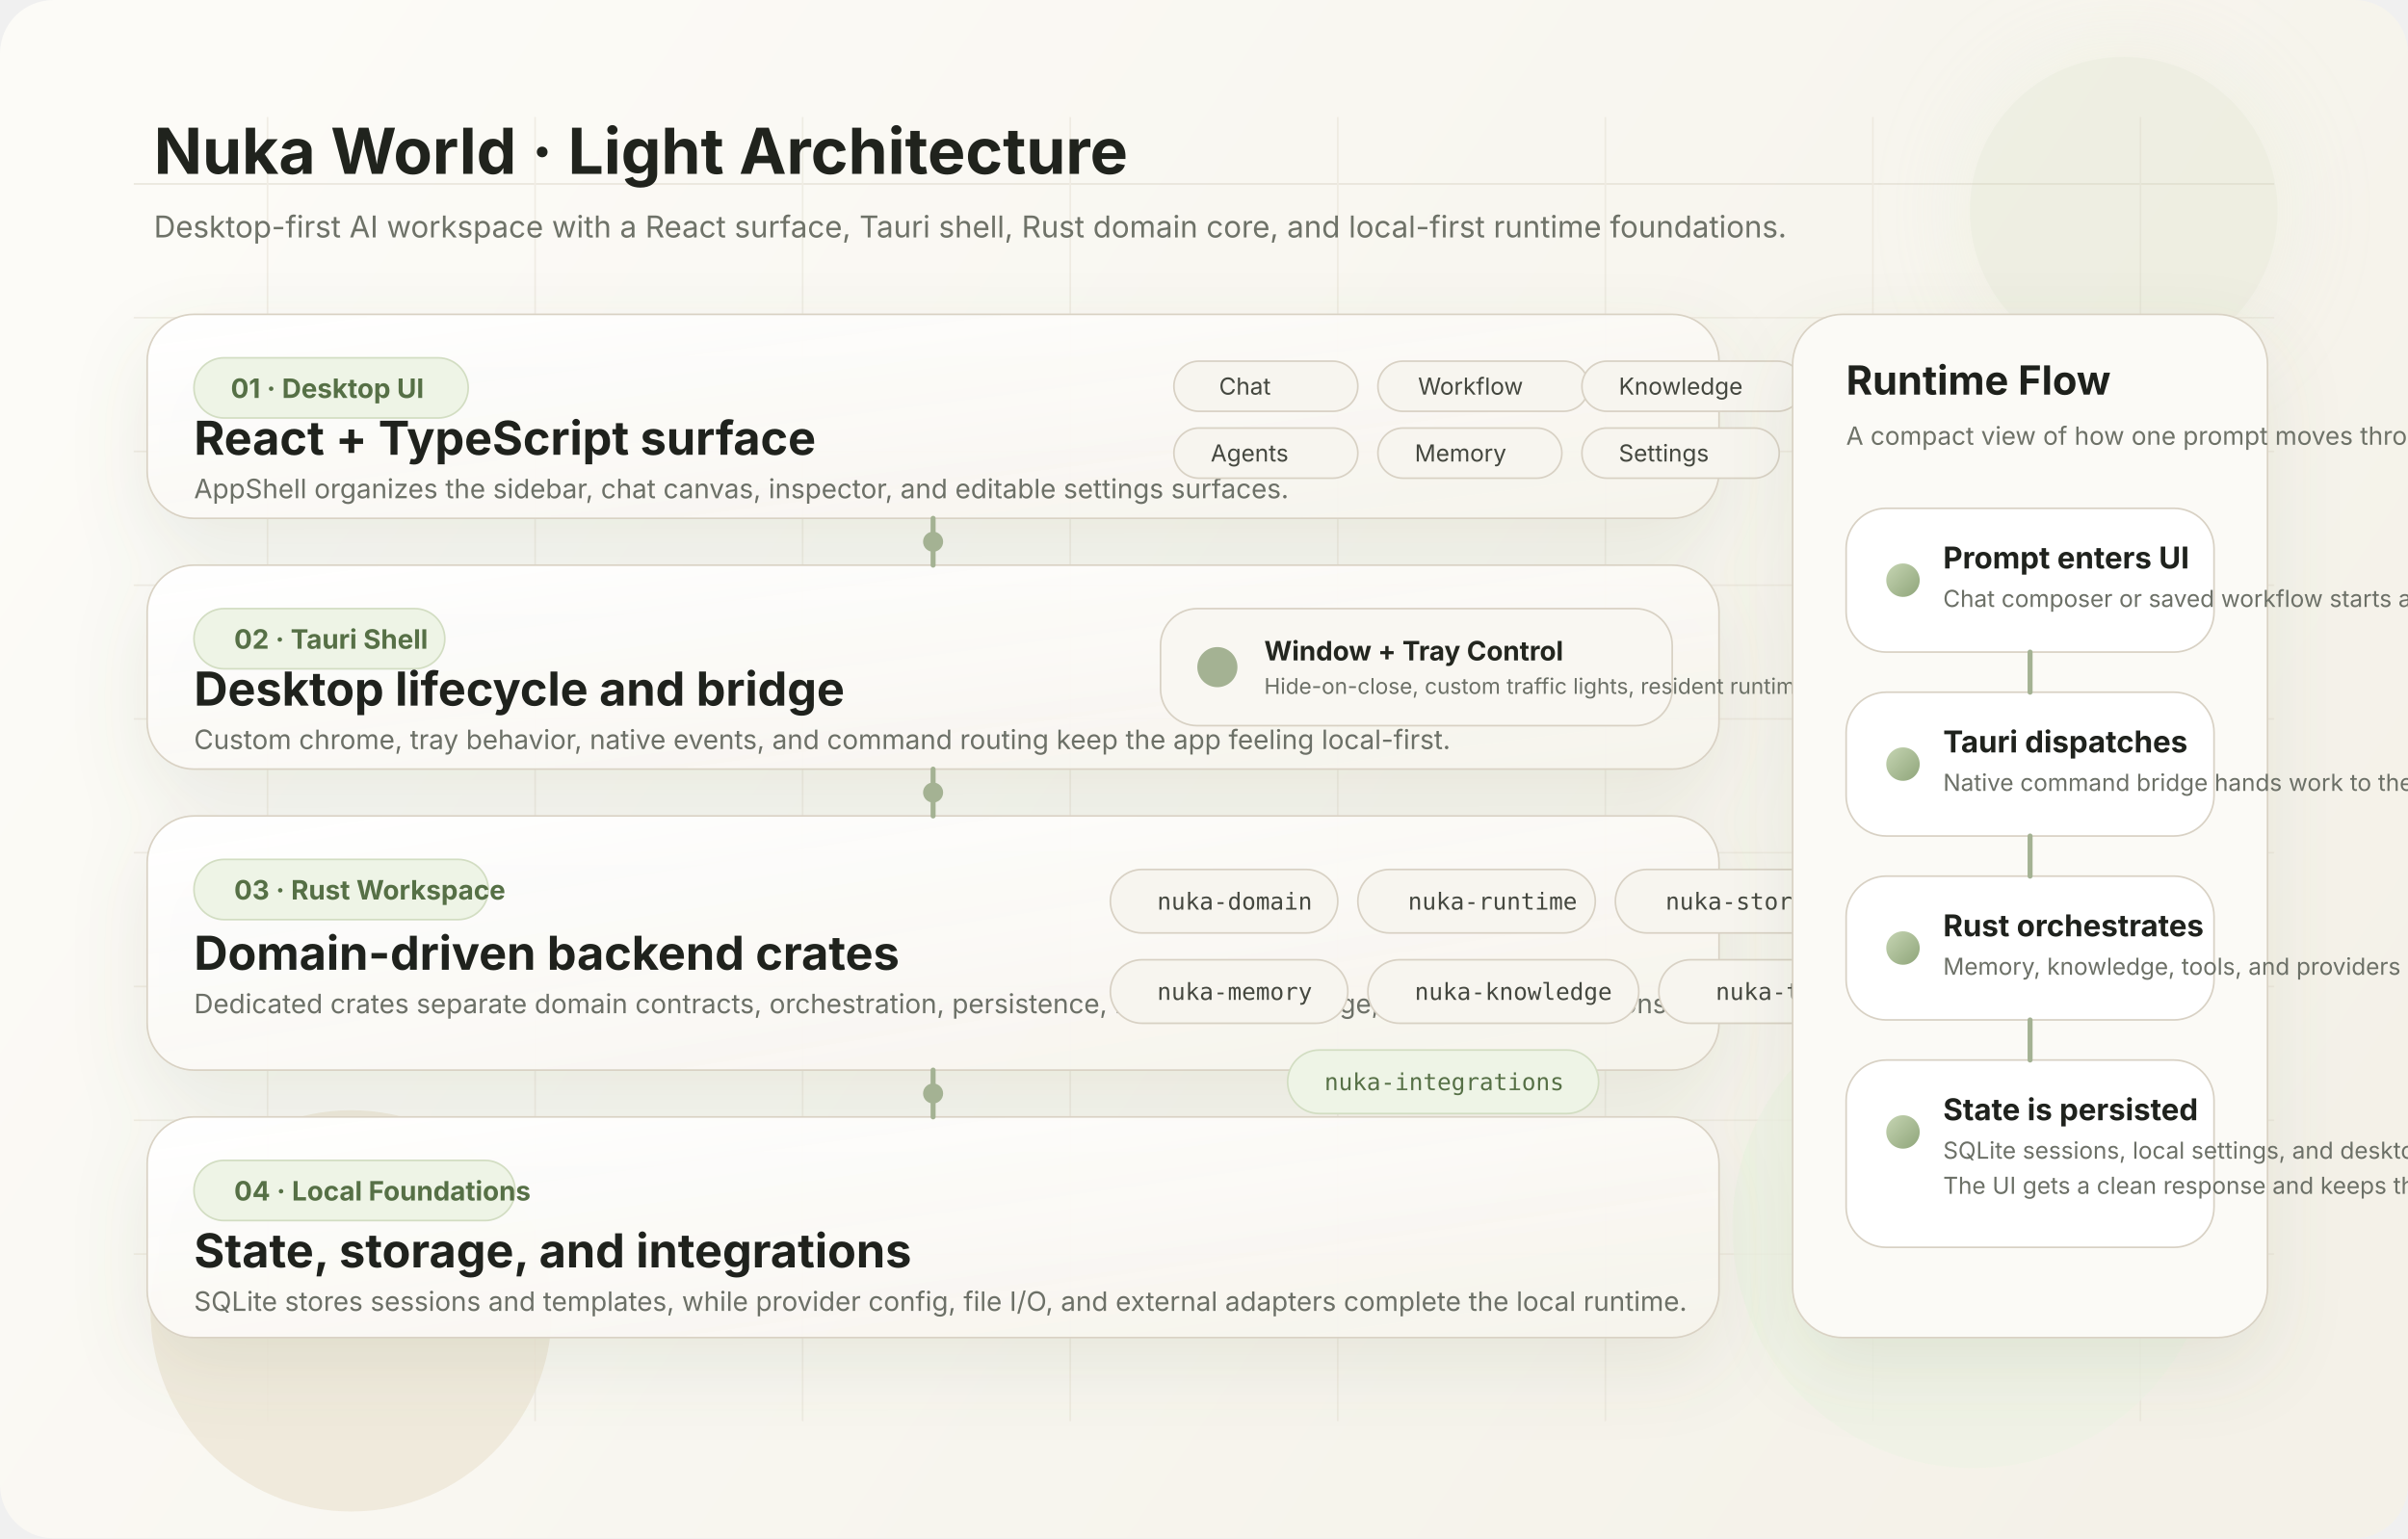
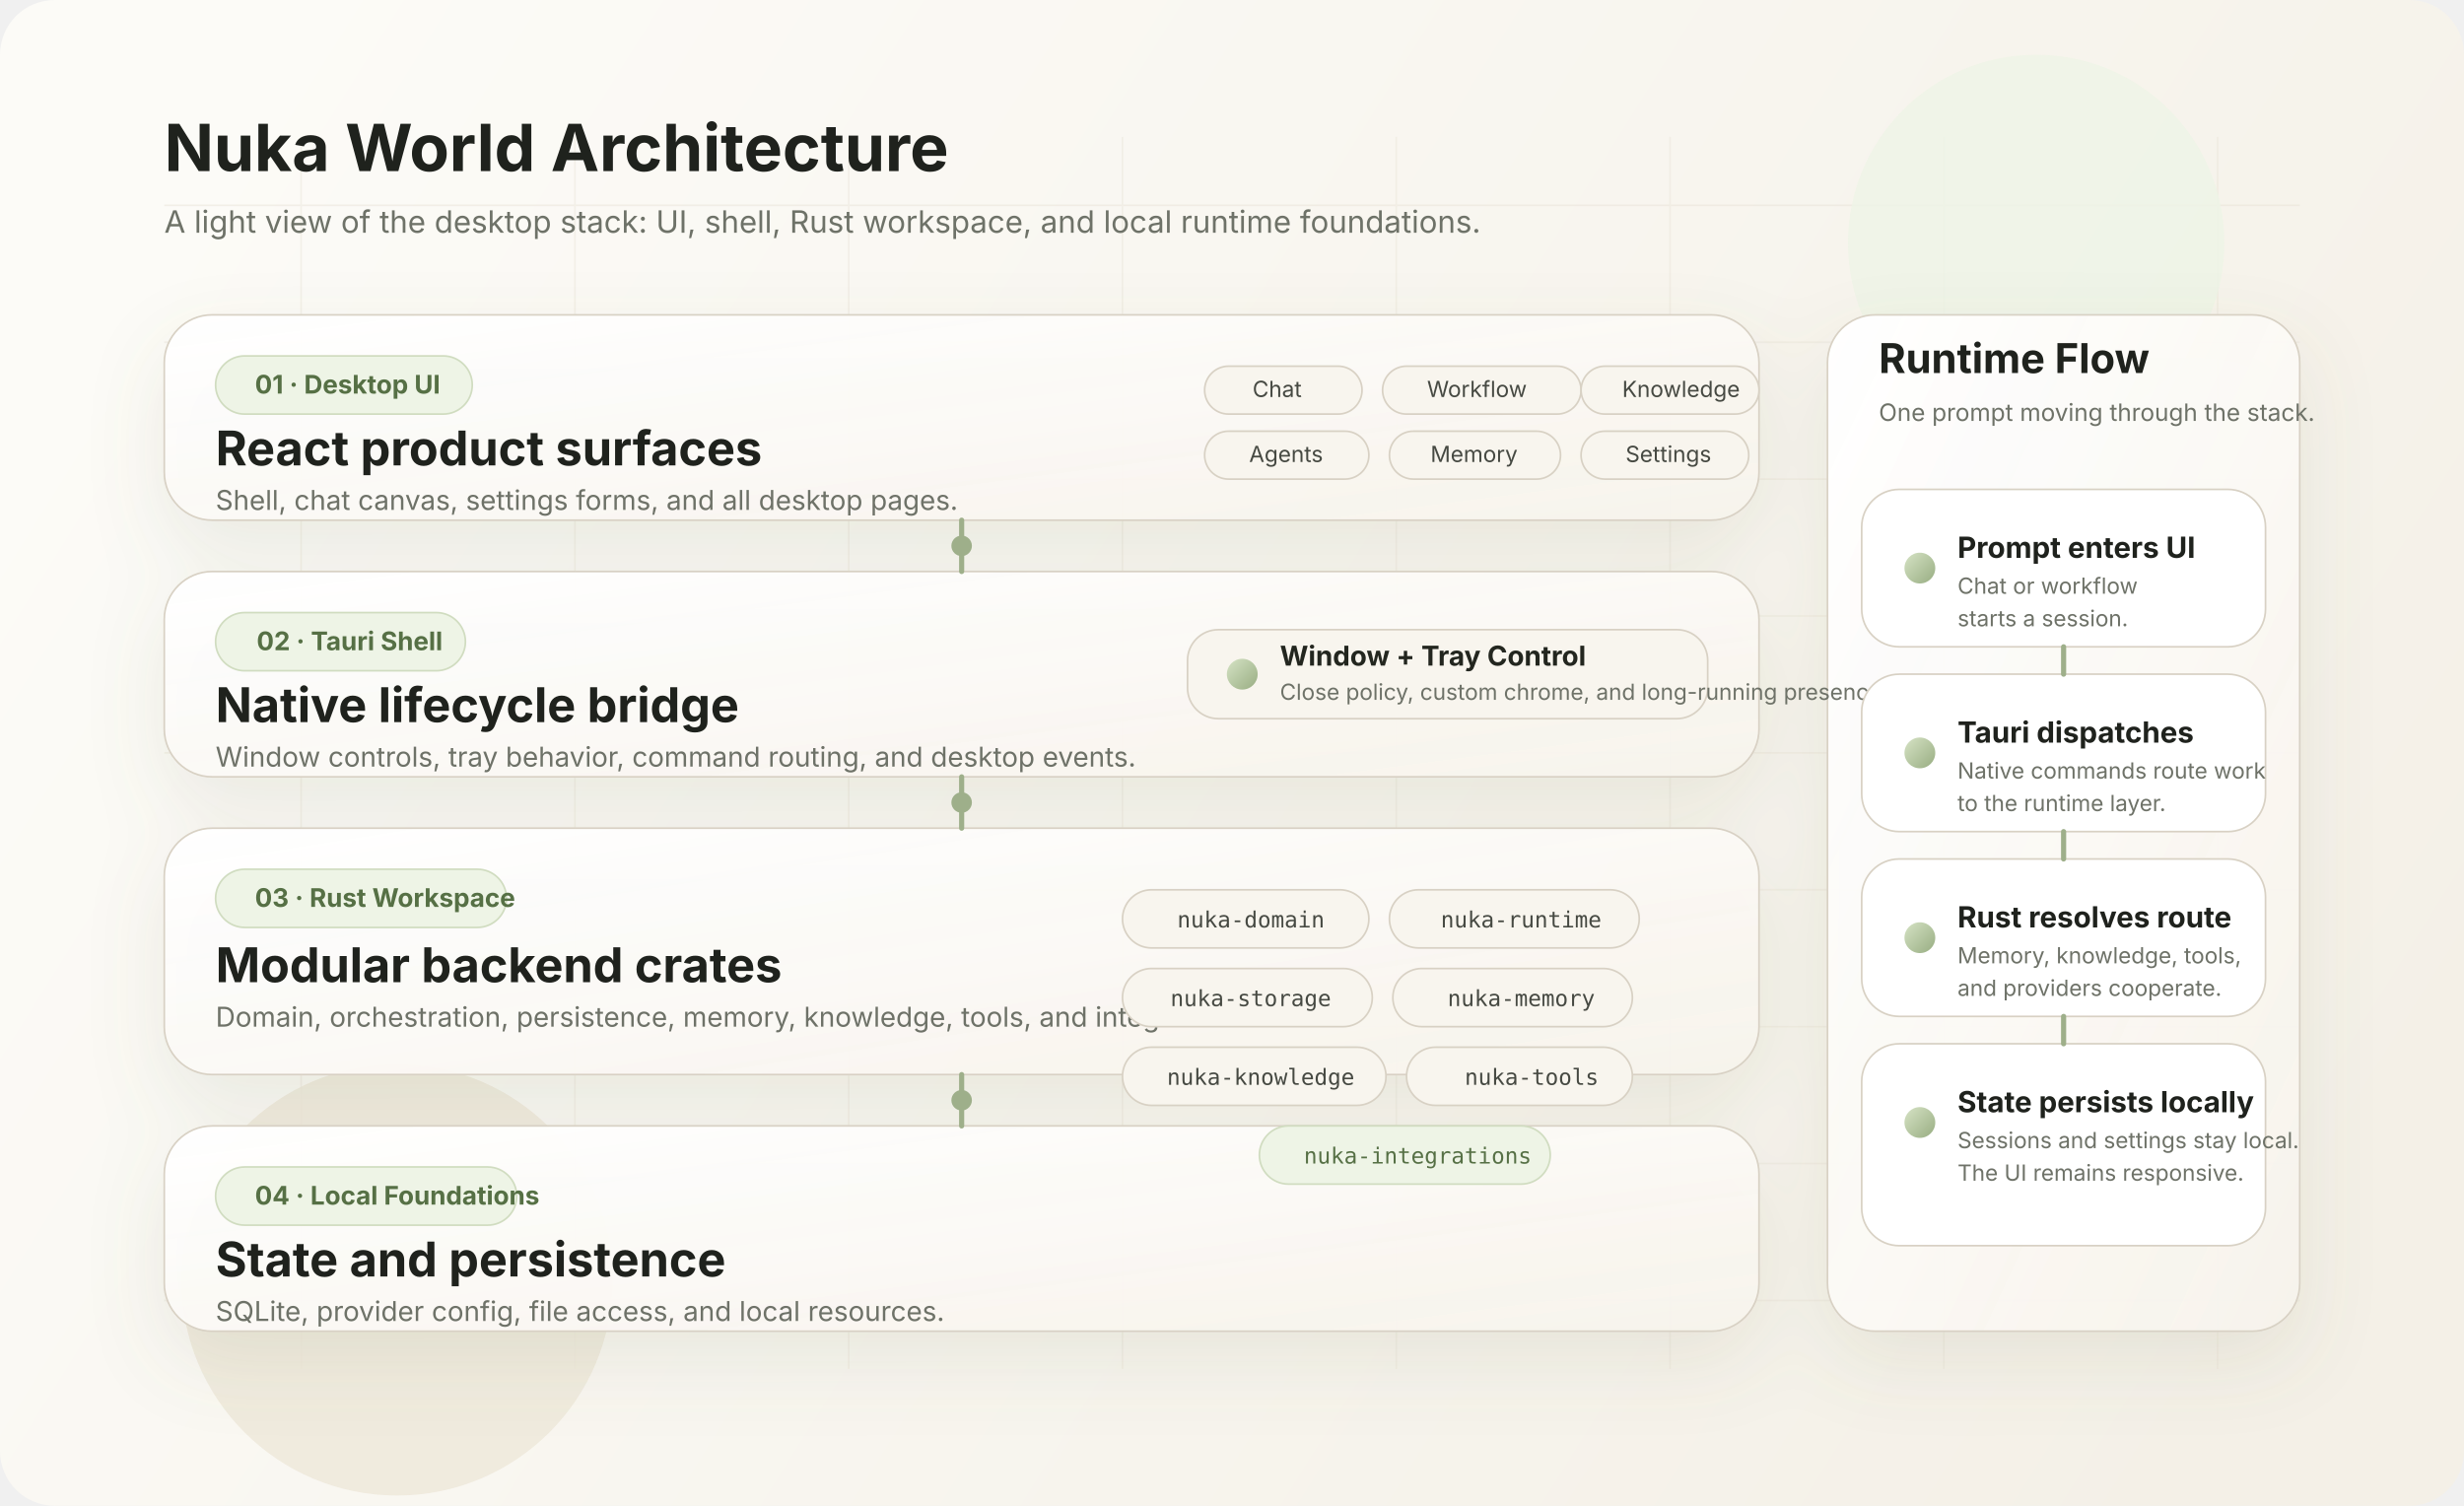
- <svg xmlns="http://www.w3.org/2000/svg" width="1440" height="920" viewBox="0 0 1440 920" fill="none">
+ <svg xmlns="http://www.w3.org/2000/svg" width="1440" height="880" viewBox="0 0 1440 880" fill="none">
  <defs>
-     <linearGradient id="bg" x1="120" y1="60" x2="1320" y2="860" gradientUnits="userSpaceOnUse">
+     <linearGradient id="bg" x1="120" y1="64" x2="1320" y2="816" gradientUnits="userSpaceOnUse">
      <stop stop-color="#FCFBF7" />
-       <stop offset="1" stop-color="#F4F1E8" />
+       <stop offset="1" stop-color="#F4F0E7" />
    </linearGradient>
-     <linearGradient id="card" x1="0" y1="0" x2="1" y2="1">
+     <linearGradient id="panel" x1="0" y1="0" x2="1" y2="1">
      <stop stop-color="#FFFFFF" stop-opacity="0.98" />
-       <stop offset="1" stop-color="#F6F3EC" stop-opacity="0.96" />
+       <stop offset="1" stop-color="#F7F3EC" stop-opacity="0.96" />
    </linearGradient>
    <linearGradient id="accent" x1="0" y1="0" x2="1" y2="1">
-       <stop stop-color="#C6D5B3" />
-       <stop offset="1" stop-color="#8FA57A" />
+       <stop stop-color="#D6E3C5" />
+       <stop offset="1" stop-color="#98AD82" />
    </linearGradient>
    <filter id="shadow" x="-20%" y="-20%" width="140%" height="140%" color-interpolation-filters="sRGB">
-       <feDropShadow dx="0" dy="18" stdDeviation="22" flood-color="#6B7A5E" flood-opacity="0.12" />
-     </filter>
-     <filter id="glow" x="-80%" y="-80%" width="260%" height="260%" color-interpolation-filters="sRGB">
-       <feGaussianBlur stdDeviation="28" result="blur" />
-       <feMerge>
-         <feMergeNode in="blur" />
-         <feMergeNode in="SourceGraphic" />
-       </feMerge>
+       <feDropShadow dx="0" dy="18" stdDeviation="22" flood-color="#6F7A61" flood-opacity="0.12" />
    </filter>
  </defs>
-   <rect width="1440" height="920" rx="32" fill="url(#bg)" />
-   <g opacity="0.48">
-     <path d="M80 110H1360" stroke="#D7D1C3" stroke-width="1" />
-     <path d="M80 190H1360" stroke="#E4DED1" stroke-width="1" />
-     <path d="M80 270H1360" stroke="#E4DED1" stroke-width="1" />
-     <path d="M80 350H1360" stroke="#E4DED1" stroke-width="1" />
-     <path d="M80 430H1360" stroke="#E4DED1" stroke-width="1" />
-     <path d="M80 510H1360" stroke="#E4DED1" stroke-width="1" />
-     <path d="M80 590H1360" stroke="#E4DED1" stroke-width="1" />
-     <path d="M80 670H1360" stroke="#E4DED1" stroke-width="1" />
-     <path d="M80 750H1360" stroke="#E4DED1" stroke-width="1" />
-     <path d="M160 70V850" stroke="#E4DED1" stroke-width="1" />
-     <path d="M320 70V850" stroke="#E4DED1" stroke-width="1" />
-     <path d="M480 70V850" stroke="#E4DED1" stroke-width="1" />
-     <path d="M640 70V850" stroke="#E4DED1" stroke-width="1" />
-     <path d="M800 70V850" stroke="#E4DED1" stroke-width="1" />
-     <path d="M960 70V850" stroke="#E4DED1" stroke-width="1" />
-     <path d="M1120 70V850" stroke="#E4DED1" stroke-width="1" />
-     <path d="M1280 70V850" stroke="#E4DED1" stroke-width="1" />
+   <rect width="1440" height="880" rx="32" fill="url(#bg)" />
+   <g opacity="0.42">
+     <path d="M96 120H1344" stroke="#E4DED1" />
+     <path d="M96 200H1344" stroke="#E8E2D6" />
+     <path d="M96 280H1344" stroke="#E8E2D6" />
+     <path d="M96 360H1344" stroke="#E8E2D6" />
+     <path d="M96 440H1344" stroke="#E8E2D6" />
+     <path d="M96 520H1344" stroke="#E8E2D6" />
+     <path d="M96 600H1344" stroke="#E8E2D6" />
+     <path d="M96 680H1344" stroke="#E8E2D6" />
+     <path d="M96 760H1344" stroke="#E8E2D6" />
+     <path d="M176 80V800" stroke="#E8E2D6" />
+     <path d="M336 80V800" stroke="#E8E2D6" />
+     <path d="M496 80V800" stroke="#E8E2D6" />
+     <path d="M656 80V800" stroke="#E8E2D6" />
+     <path d="M816 80V800" stroke="#E8E2D6" />
+     <path d="M976 80V800" stroke="#E8E2D6" />
+     <path d="M1136 80V800" stroke="#E8E2D6" />
+     <path d="M1296 80V800" stroke="#E8E2D6" />
  </g>
-   <circle cx="1270" cy="126" r="92" fill="#C6D5B3" opacity="0.18" filter="url(#glow)" />
-   <circle cx="210" cy="784" r="120" fill="#EEE7D8" opacity="0.85" />
-   <circle cx="1180" cy="734" r="144" fill="#EEF3E4" opacity="0.72" />
-   <text x="92" y="104" fill="#20231D" font-size="38" font-family="Inter, Segoe UI, Arial, sans-serif" font-weight="700">Nuka World · Light Architecture</text>
-   <text x="92" y="142" fill="#6E7268" font-size="18" font-family="Inter, Segoe UI, Arial, sans-serif">Desktop-first AI workspace with a React surface, Tauri shell, Rust domain core, and local-first runtime foundations.</text>
+   <circle cx="1190" cy="142" r="110" fill="#EEF4E6" opacity="0.82" />
+   <circle cx="232" cy="748" r="126" fill="#EEE8DA" opacity="0.84" />
+   <text x="96" y="100" fill="#1F221D" font-size="38" font-family="Inter, Segoe UI, Arial, sans-serif" font-weight="700">Nuka World Architecture</text>
+   <text x="96" y="136" fill="#6E7268" font-size="18" font-family="Inter, Segoe UI, Arial, sans-serif">A light view of the desktop stack: UI, shell, Rust workspace, and local runtime foundations.</text>
  <g filter="url(#shadow)">
-     <rect x="88" y="188" width="940" height="122" rx="28" fill="url(#card)" stroke="#D9D2C4" />
-     <rect x="88" y="338" width="940" height="122" rx="28" fill="url(#card)" stroke="#D9D2C4" />
-     <rect x="88" y="488" width="940" height="152" rx="28" fill="url(#card)" stroke="#D9D2C4" />
-     <rect x="88" y="668" width="940" height="132" rx="28" fill="url(#card)" stroke="#D9D2C4" />
+     <rect x="96" y="184" width="932" height="120" rx="28" fill="url(#panel)" stroke="#D8D1C4" />
+     <rect x="96" y="334" width="932" height="120" rx="28" fill="url(#panel)" stroke="#D8D1C4" />
+     <rect x="96" y="484" width="932" height="144" rx="28" fill="url(#panel)" stroke="#D8D1C4" />
+     <rect x="96" y="658" width="932" height="120" rx="28" fill="url(#panel)" stroke="#D8D1C4" />
+     <rect x="1068" y="184" width="276" height="594" rx="28" fill="url(#panel)" stroke="#D8D1C4" />
  </g>
-   <path d="M558 310V338" stroke="#A4B293" stroke-width="3" stroke-linecap="round" />
-   <path d="M558 460V488" stroke="#A4B293" stroke-width="3" stroke-linecap="round" />
-   <path d="M558 640V668" stroke="#A4B293" stroke-width="3" stroke-linecap="round" />
-   <circle cx="558" cy="324" r="6" fill="#A4B293" />
-   <circle cx="558" cy="474" r="6" fill="#A4B293" />
-   <circle cx="558" cy="654" r="6" fill="#A4B293" />
+   <path d="M562 304V334" stroke="#9EAF8A" stroke-width="3" stroke-linecap="round" />
+   <path d="M562 454V484" stroke="#9EAF8A" stroke-width="3" stroke-linecap="round" />
+   <path d="M562 628V658" stroke="#9EAF8A" stroke-width="3" stroke-linecap="round" />
+   <circle cx="562" cy="319" r="6" fill="#9EAF8A" />
+   <circle cx="562" cy="469" r="6" fill="#9EAF8A" />
+   <circle cx="562" cy="643" r="6" fill="#9EAF8A" />
  <g>
-     <rect x="116" y="214" width="164" height="36" rx="18" fill="#EEF4E6" stroke="#D2DDC2" />
-     <text x="138" y="238" fill="#567046" font-size="16" font-family="Inter, Segoe UI, Arial, sans-serif" font-weight="700">01 · Desktop UI</text>
-     <text x="116" y="272" fill="#1F221D" font-size="28" font-family="Inter, Segoe UI, Arial, sans-serif" font-weight="700">React + TypeScript surface</text>
-     <text x="116" y="298" fill="#6C7067" font-size="16" font-family="Inter, Segoe UI, Arial, sans-serif">AppShell organizes the sidebar, chat canvas, inspector, and editable settings surfaces.</text>
-     <rect x="702" y="216" width="110" height="30" rx="15" fill="#F7F5EF" stroke="#D8D1C4" />
-     <text x="729" y="236" fill="#44473F" font-size="14" font-family="Inter, Segoe UI, Arial, sans-serif">Chat</text>
-     <rect x="824" y="216" width="126" height="30" rx="15" fill="#F7F5EF" stroke="#D8D1C4" />
-     <text x="848" y="236" fill="#44473F" font-size="14" font-family="Inter, Segoe UI, Arial, sans-serif">Workflow</text>
-     <rect x="702" y="256" width="110" height="30" rx="15" fill="#F7F5EF" stroke="#D8D1C4" />
-     <text x="724" y="276" fill="#44473F" font-size="14" font-family="Inter, Segoe UI, Arial, sans-serif">Agents</text>
-     <rect x="824" y="256" width="110" height="30" rx="15" fill="#F7F5EF" stroke="#D8D1C4" />
-     <text x="846" y="276" fill="#44473F" font-size="14" font-family="Inter, Segoe UI, Arial, sans-serif">Memory</text>
-     <rect x="946" y="216" width="132" height="30" rx="15" fill="#F7F5EF" stroke="#D8D1C4" />
-     <text x="968" y="236" fill="#44473F" font-size="14" font-family="Inter, Segoe UI, Arial, sans-serif">Knowledge</text>
-     <rect x="946" y="256" width="118" height="30" rx="15" fill="#F7F5EF" stroke="#D8D1C4" />
-     <text x="968" y="276" fill="#44473F" font-size="14" font-family="Inter, Segoe UI, Arial, sans-serif">Settings</text>
+     <rect x="126" y="208" width="150" height="34" rx="17" fill="#EEF4E6" stroke="#D0DCC0" />
+     <text x="149" y="230" fill="#567045" font-size="15" font-family="Inter, Segoe UI, Arial, sans-serif" font-weight="700">01 · Desktop UI</text>
+     <text x="126" y="272" fill="#1F221D" font-size="28" font-family="Inter, Segoe UI, Arial, sans-serif" font-weight="700">React product surfaces</text>
+     <text x="126" y="298" fill="#6E7268" font-size="16" font-family="Inter, Segoe UI, Arial, sans-serif">Shell, chat canvas, settings forms, and all desktop pages.</text>
+     <rect x="704" y="214" width="92" height="28" rx="14" fill="#F8F5EE" stroke="#D8D1C4" />
+     <text x="732" y="232" fill="#464942" font-size="13" font-family="Inter, Segoe UI, Arial, sans-serif">Chat</text>
+     <rect x="808" y="214" width="116" height="28" rx="14" fill="#F8F5EE" stroke="#D8D1C4" />
+     <text x="834" y="232" fill="#464942" font-size="13" font-family="Inter, Segoe UI, Arial, sans-serif">Workflow</text>
+     <rect x="704" y="252" width="96" height="28" rx="14" fill="#F8F5EE" stroke="#D8D1C4" />
+     <text x="730" y="270" fill="#464942" font-size="13" font-family="Inter, Segoe UI, Arial, sans-serif">Agents</text>
+     <rect x="812" y="252" width="100" height="28" rx="14" fill="#F8F5EE" stroke="#D8D1C4" />
+     <text x="836" y="270" fill="#464942" font-size="13" font-family="Inter, Segoe UI, Arial, sans-serif">Memory</text>
+     <rect x="924" y="214" width="104" height="28" rx="14" fill="#F8F5EE" stroke="#D8D1C4" />
+     <text x="948" y="232" fill="#464942" font-size="13" font-family="Inter, Segoe UI, Arial, sans-serif">Knowledge</text>
+     <rect x="924" y="252" width="98" height="28" rx="14" fill="#F8F5EE" stroke="#D8D1C4" />
+     <text x="950" y="270" fill="#464942" font-size="13" font-family="Inter, Segoe UI, Arial, sans-serif">Settings</text>
  </g>
  <g>
-     <rect x="116" y="364" width="150" height="36" rx="18" fill="#EEF4E6" stroke="#D2DDC2" />
-     <text x="140" y="388" fill="#567046" font-size="16" font-family="Inter, Segoe UI, Arial, sans-serif" font-weight="700">02 · Tauri Shell</text>
-     <text x="116" y="422" fill="#1F221D" font-size="28" font-family="Inter, Segoe UI, Arial, sans-serif" font-weight="700">Desktop lifecycle and bridge</text>
-     <text x="116" y="448" fill="#6C7067" font-size="16" font-family="Inter, Segoe UI, Arial, sans-serif">Custom chrome, tray behavior, native events, and command routing keep the app feeling local-first.</text>
-     <g transform="translate(694 364)">
-       <rect width="306" height="70" rx="22" fill="#F9F7F2" stroke="#D8D1C4" />
-       <circle cx="34" cy="35" r="12" fill="#A4B293" />
-       <text x="62" y="31" fill="#23261F" font-size="16" font-family="Inter, Segoe UI, Arial, sans-serif" font-weight="700">Window + Tray Control</text>
-       <text x="62" y="51" fill="#6C7067" font-size="13" font-family="Inter, Segoe UI, Arial, sans-serif">Hide-on-close, custom traffic lights, resident runtime.</text>
-     </g>
+     <rect x="126" y="358" width="146" height="34" rx="17" fill="#EEF4E6" stroke="#D0DCC0" />
+     <text x="150" y="380" fill="#567045" font-size="15" font-family="Inter, Segoe UI, Arial, sans-serif" font-weight="700">02 · Tauri Shell</text>
+     <text x="126" y="422" fill="#1F221D" font-size="28" font-family="Inter, Segoe UI, Arial, sans-serif" font-weight="700">Native lifecycle bridge</text>
+     <text x="126" y="448" fill="#6E7268" font-size="16" font-family="Inter, Segoe UI, Arial, sans-serif">Window controls, tray behavior, command routing, and desktop events.</text>
+     <rect x="694" y="368" width="304" height="52" rx="18" fill="#F8F5EE" stroke="#D8D1C4" />
+     <circle cx="726" cy="394" r="9" fill="url(#accent)" />
+     <text x="748" y="389" fill="#23261F" font-size="16" font-family="Inter, Segoe UI, Arial, sans-serif" font-weight="700">Window + Tray Control</text>
+     <text x="748" y="409" fill="#6E7268" font-size="13" font-family="Inter, Segoe UI, Arial, sans-serif">Close policy, custom chrome, and long-running presence.</text>
  </g>
  <g>
-     <rect x="116" y="514" width="176" height="36" rx="18" fill="#EEF4E6" stroke="#D2DDC2" />
-     <text x="140" y="538" fill="#567046" font-size="16" font-family="Inter, Segoe UI, Arial, sans-serif" font-weight="700">03 · Rust Workspace</text>
-     <text x="116" y="580" fill="#1F221D" font-size="28" font-family="Inter, Segoe UI, Arial, sans-serif" font-weight="700">Domain-driven backend crates</text>
-     <text x="116" y="606" fill="#6C7067" font-size="16" font-family="Inter, Segoe UI, Arial, sans-serif">Dedicated crates separate domain contracts, orchestration, persistence, memory, knowledge, tools, and integrations.</text>
-     <g transform="translate(664 520)">
-       <rect width="136" height="38" rx="19" fill="#F7F5EF" stroke="#D8D1C4" />
-       <text x="28" y="24" fill="#44473F" font-size="14" font-family="JetBrains Mono, Consolas, monospace">nuka-domain</text>
-       <rect x="148" width="142" height="38" rx="19" fill="#F7F5EF" stroke="#D8D1C4" />
-       <text x="178" y="24" fill="#44473F" font-size="14" font-family="JetBrains Mono, Consolas, monospace">nuka-runtime</text>
-       <rect x="302" width="142" height="38" rx="19" fill="#F7F5EF" stroke="#D8D1C4" />
-       <text x="332" y="24" fill="#44473F" font-size="14" font-family="JetBrains Mono, Consolas, monospace">nuka-storage</text>
-       <rect y="54" width="142" height="38" rx="19" fill="#F7F5EF" stroke="#D8D1C4" />
-       <text x="28" y="78" fill="#44473F" font-size="14" font-family="JetBrains Mono, Consolas, monospace">nuka-memory</text>
-       <rect x="154" y="54" width="162" height="38" rx="19" fill="#F7F5EF" stroke="#D8D1C4" />
-       <text x="182" y="78" fill="#44473F" font-size="14" font-family="JetBrains Mono, Consolas, monospace">nuka-knowledge</text>
-       <rect x="328" y="54" width="126" height="38" rx="19" fill="#F7F5EF" stroke="#D8D1C4" />
-       <text x="362" y="78" fill="#44473F" font-size="14" font-family="JetBrains Mono, Consolas, monospace">nuka-tools</text>
-       <rect x="106" y="108" width="186" height="38" rx="19" fill="#EEF4E6" stroke="#D2DDC2" />
-       <text x="128" y="132" fill="#567046" font-size="14" font-family="JetBrains Mono, Consolas, monospace">nuka-integrations</text>
-     </g>
+     <rect x="126" y="508" width="170" height="34" rx="17" fill="#EEF4E6" stroke="#D0DCC0" />
+     <text x="149" y="530" fill="#567045" font-size="15" font-family="Inter, Segoe UI, Arial, sans-serif" font-weight="700">03 · Rust Workspace</text>
+     <text x="126" y="574" fill="#1F221D" font-size="28" font-family="Inter, Segoe UI, Arial, sans-serif" font-weight="700">Modular backend crates</text>
+     <text x="126" y="600" fill="#6E7268" font-size="16" font-family="Inter, Segoe UI, Arial, sans-serif">Domain, orchestration, persistence, memory, knowledge, tools, and integrations.</text>
+     <rect x="656" y="520" width="144" height="34" rx="17" fill="#F8F5EE" stroke="#D8D1C4" />
+     <text x="688" y="542" fill="#464942" font-size="13" font-family="JetBrains Mono, Consolas, monospace">nuka-domain</text>
+     <rect x="812" y="520" width="146" height="34" rx="17" fill="#F8F5EE" stroke="#D8D1C4" />
+     <text x="842" y="542" fill="#464942" font-size="13" font-family="JetBrains Mono, Consolas, monospace">nuka-runtime</text>
+     <rect x="656" y="566" width="146" height="34" rx="17" fill="#F8F5EE" stroke="#D8D1C4" />
+     <text x="684" y="588" fill="#464942" font-size="13" font-family="JetBrains Mono, Consolas, monospace">nuka-storage</text>
+     <rect x="814" y="566" width="140" height="34" rx="17" fill="#F8F5EE" stroke="#D8D1C4" />
+     <text x="846" y="588" fill="#464942" font-size="13" font-family="JetBrains Mono, Consolas, monospace">nuka-memory</text>
+     <rect x="656" y="612" width="154" height="34" rx="17" fill="#F8F5EE" stroke="#D8D1C4" />
+     <text x="682" y="634" fill="#464942" font-size="13" font-family="JetBrains Mono, Consolas, monospace">nuka-knowledge</text>
+     <rect x="822" y="612" width="132" height="34" rx="17" fill="#F8F5EE" stroke="#D8D1C4" />
+     <text x="856" y="634" fill="#464942" font-size="13" font-family="JetBrains Mono, Consolas, monospace">nuka-tools</text>
+     <rect x="736" y="658" width="170" height="34" rx="17" fill="#EEF4E6" stroke="#D0DCC0" />
+     <text x="762" y="680" fill="#567045" font-size="13" font-family="JetBrains Mono, Consolas, monospace">nuka-integrations</text>
  </g>
  <g>
-     <rect x="116" y="694" width="192" height="36" rx="18" fill="#EEF4E6" stroke="#D2DDC2" />
-     <text x="140" y="718" fill="#567046" font-size="16" font-family="Inter, Segoe UI, Arial, sans-serif" font-weight="700">04 · Local Foundations</text>
-     <text x="116" y="758" fill="#1F221D" font-size="28" font-family="Inter, Segoe UI, Arial, sans-serif" font-weight="700">State, storage, and integrations</text>
-     <text x="116" y="784" fill="#6C7067" font-size="16" font-family="Inter, Segoe UI, Arial, sans-serif">SQLite stores sessions and templates, while provider config, file I/O, and external adapters complete the local runtime.</text>
+     <rect x="126" y="682" width="176" height="34" rx="17" fill="#EEF4E6" stroke="#D0DCC0" />
+     <text x="149" y="704" fill="#567045" font-size="15" font-family="Inter, Segoe UI, Arial, sans-serif" font-weight="700">04 · Local Foundations</text>
+     <text x="126" y="746" fill="#1F221D" font-size="28" font-family="Inter, Segoe UI, Arial, sans-serif" font-weight="700">State and persistence</text>
+     <text x="126" y="772" fill="#6E7268" font-size="16" font-family="Inter, Segoe UI, Arial, sans-serif">SQLite, provider config, file access, and local resources.</text>
  </g>
-   <g filter="url(#shadow)">
-     <rect x="1072" y="188" width="284" height="612" rx="30" fill="#FBFAF6" stroke="#D9D2C4" />
+   <text x="1098" y="218" fill="#1F221D" font-size="24" font-family="Inter, Segoe UI, Arial, sans-serif" font-weight="700">Runtime Flow</text>
+   <text x="1098" y="246" fill="#6E7268" font-size="14" font-family="Inter, Segoe UI, Arial, sans-serif">One prompt moving through the stack.</text>
+   <g>
+     <rect x="1088" y="286" width="236" height="92" rx="22" fill="#FFFFFF" stroke="#D8D1C4" />
+     <rect x="1088" y="394" width="236" height="92" rx="22" fill="#FFFFFF" stroke="#D8D1C4" />
+     <rect x="1088" y="502" width="236" height="92" rx="22" fill="#FFFFFF" stroke="#D8D1C4" />
+     <rect x="1088" y="610" width="236" height="118" rx="22" fill="#FFFFFF" stroke="#D8D1C4" />
+     <circle cx="1122" cy="332" r="9" fill="url(#accent)" />
+     <text x="1144" y="326" fill="#1F221D" font-size="17" font-family="Inter, Segoe UI, Arial, sans-serif" font-weight="700">Prompt enters UI</text>
+     <text x="1144" y="347" fill="#6E7268" font-size="13" font-family="Inter, Segoe UI, Arial, sans-serif">Chat or workflow</text>
+     <text x="1144" y="366" fill="#6E7268" font-size="13" font-family="Inter, Segoe UI, Arial, sans-serif">starts a session.</text>
+     <circle cx="1122" cy="440" r="9" fill="url(#accent)" />
+     <text x="1144" y="434" fill="#1F221D" font-size="17" font-family="Inter, Segoe UI, Arial, sans-serif" font-weight="700">Tauri dispatches</text>
+     <text x="1144" y="455" fill="#6E7268" font-size="13" font-family="Inter, Segoe UI, Arial, sans-serif">Native commands route work</text>
+     <text x="1144" y="474" fill="#6E7268" font-size="13" font-family="Inter, Segoe UI, Arial, sans-serif">to the runtime layer.</text>
+     <circle cx="1122" cy="548" r="9" fill="url(#accent)" />
+     <text x="1144" y="542" fill="#1F221D" font-size="17" font-family="Inter, Segoe UI, Arial, sans-serif" font-weight="700">Rust resolves route</text>
+     <text x="1144" y="563" fill="#6E7268" font-size="13" font-family="Inter, Segoe UI, Arial, sans-serif">Memory, knowledge, tools,</text>
+     <text x="1144" y="582" fill="#6E7268" font-size="13" font-family="Inter, Segoe UI, Arial, sans-serif">and providers cooperate.</text>
+     <circle cx="1122" cy="656" r="9" fill="url(#accent)" />
+     <text x="1144" y="650" fill="#1F221D" font-size="17" font-family="Inter, Segoe UI, Arial, sans-serif" font-weight="700">State persists locally</text>
+     <text x="1144" y="671" fill="#6E7268" font-size="13" font-family="Inter, Segoe UI, Arial, sans-serif">Sessions and settings stay local.</text>
+     <text x="1144" y="690" fill="#6E7268" font-size="13" font-family="Inter, Segoe UI, Arial, sans-serif">The UI remains responsive.</text>
  </g>
-   <text x="1104" y="236" fill="#1E211C" font-size="24" font-family="Inter, Segoe UI, Arial, sans-serif" font-weight="700">Runtime Flow</text>
-   <text x="1104" y="266" fill="#6E7268" font-size="15" font-family="Inter, Segoe UI, Arial, sans-serif">A compact view of how one prompt moves through the desktop stack.</text>
-   <g>
-     <rect x="1104" y="304" width="220" height="86" rx="24" fill="#FFFFFF" stroke="#D8D1C4" />
-     <rect x="1104" y="414" width="220" height="86" rx="24" fill="#FFFFFF" stroke="#D8D1C4" />
-     <rect x="1104" y="524" width="220" height="86" rx="24" fill="#FFFFFF" stroke="#D8D1C4" />
-     <rect x="1104" y="634" width="220" height="112" rx="24" fill="#FFFFFF" stroke="#D8D1C4" />
-     <circle cx="1138" cy="347" r="10" fill="url(#accent)" />
-     <circle cx="1138" cy="457" r="10" fill="url(#accent)" />
-     <circle cx="1138" cy="567" r="10" fill="url(#accent)" />
-     <circle cx="1138" cy="677" r="10" fill="url(#accent)" />
-     <text x="1162" y="340" fill="#1F221D" font-size="18" font-family="Inter, Segoe UI, Arial, sans-serif" font-weight="700">Prompt enters UI</text>
-     <text x="1162" y="363" fill="#6C7067" font-size="14" font-family="Inter, Segoe UI, Arial, sans-serif">Chat composer or saved workflow starts a session.</text>
-     <text x="1162" y="450" fill="#1F221D" font-size="18" font-family="Inter, Segoe UI, Arial, sans-serif" font-weight="700">Tauri dispatches</text>
-     <text x="1162" y="473" fill="#6C7067" font-size="14" font-family="Inter, Segoe UI, Arial, sans-serif">Native command bridge hands work to the runtime.</text>
-     <text x="1162" y="560" fill="#1F221D" font-size="18" font-family="Inter, Segoe UI, Arial, sans-serif" font-weight="700">Rust orchestrates</text>
-     <text x="1162" y="583" fill="#6C7067" font-size="14" font-family="Inter, Segoe UI, Arial, sans-serif">Memory, knowledge, tools, and providers resolve the route.</text>
-     <text x="1162" y="670" fill="#1F221D" font-size="18" font-family="Inter, Segoe UI, Arial, sans-serif" font-weight="700">State is persisted</text>
-     <text x="1162" y="693" fill="#6C7067" font-size="14" font-family="Inter, Segoe UI, Arial, sans-serif">SQLite sessions, local settings, and desktop lifecycle continue the flow.</text>
-     <text x="1162" y="714" fill="#6C7067" font-size="14" font-family="Inter, Segoe UI, Arial, sans-serif">The UI gets a clean response and keeps the workspace reactive.</text>
-   </g>
-   <path d="M1214 390V414" stroke="#A4B293" stroke-width="3" stroke-linecap="round" />
-   <path d="M1214 500V524" stroke="#A4B293" stroke-width="3" stroke-linecap="round" />
-   <path d="M1214 610V634" stroke="#A4B293" stroke-width="3" stroke-linecap="round" />
+   <path d="M1206 378V394" stroke="#9EAF8A" stroke-width="3" stroke-linecap="round" />
+   <path d="M1206 486V502" stroke="#9EAF8A" stroke-width="3" stroke-linecap="round" />
+   <path d="M1206 594V610" stroke="#9EAF8A" stroke-width="3" stroke-linecap="round" />
</svg>
